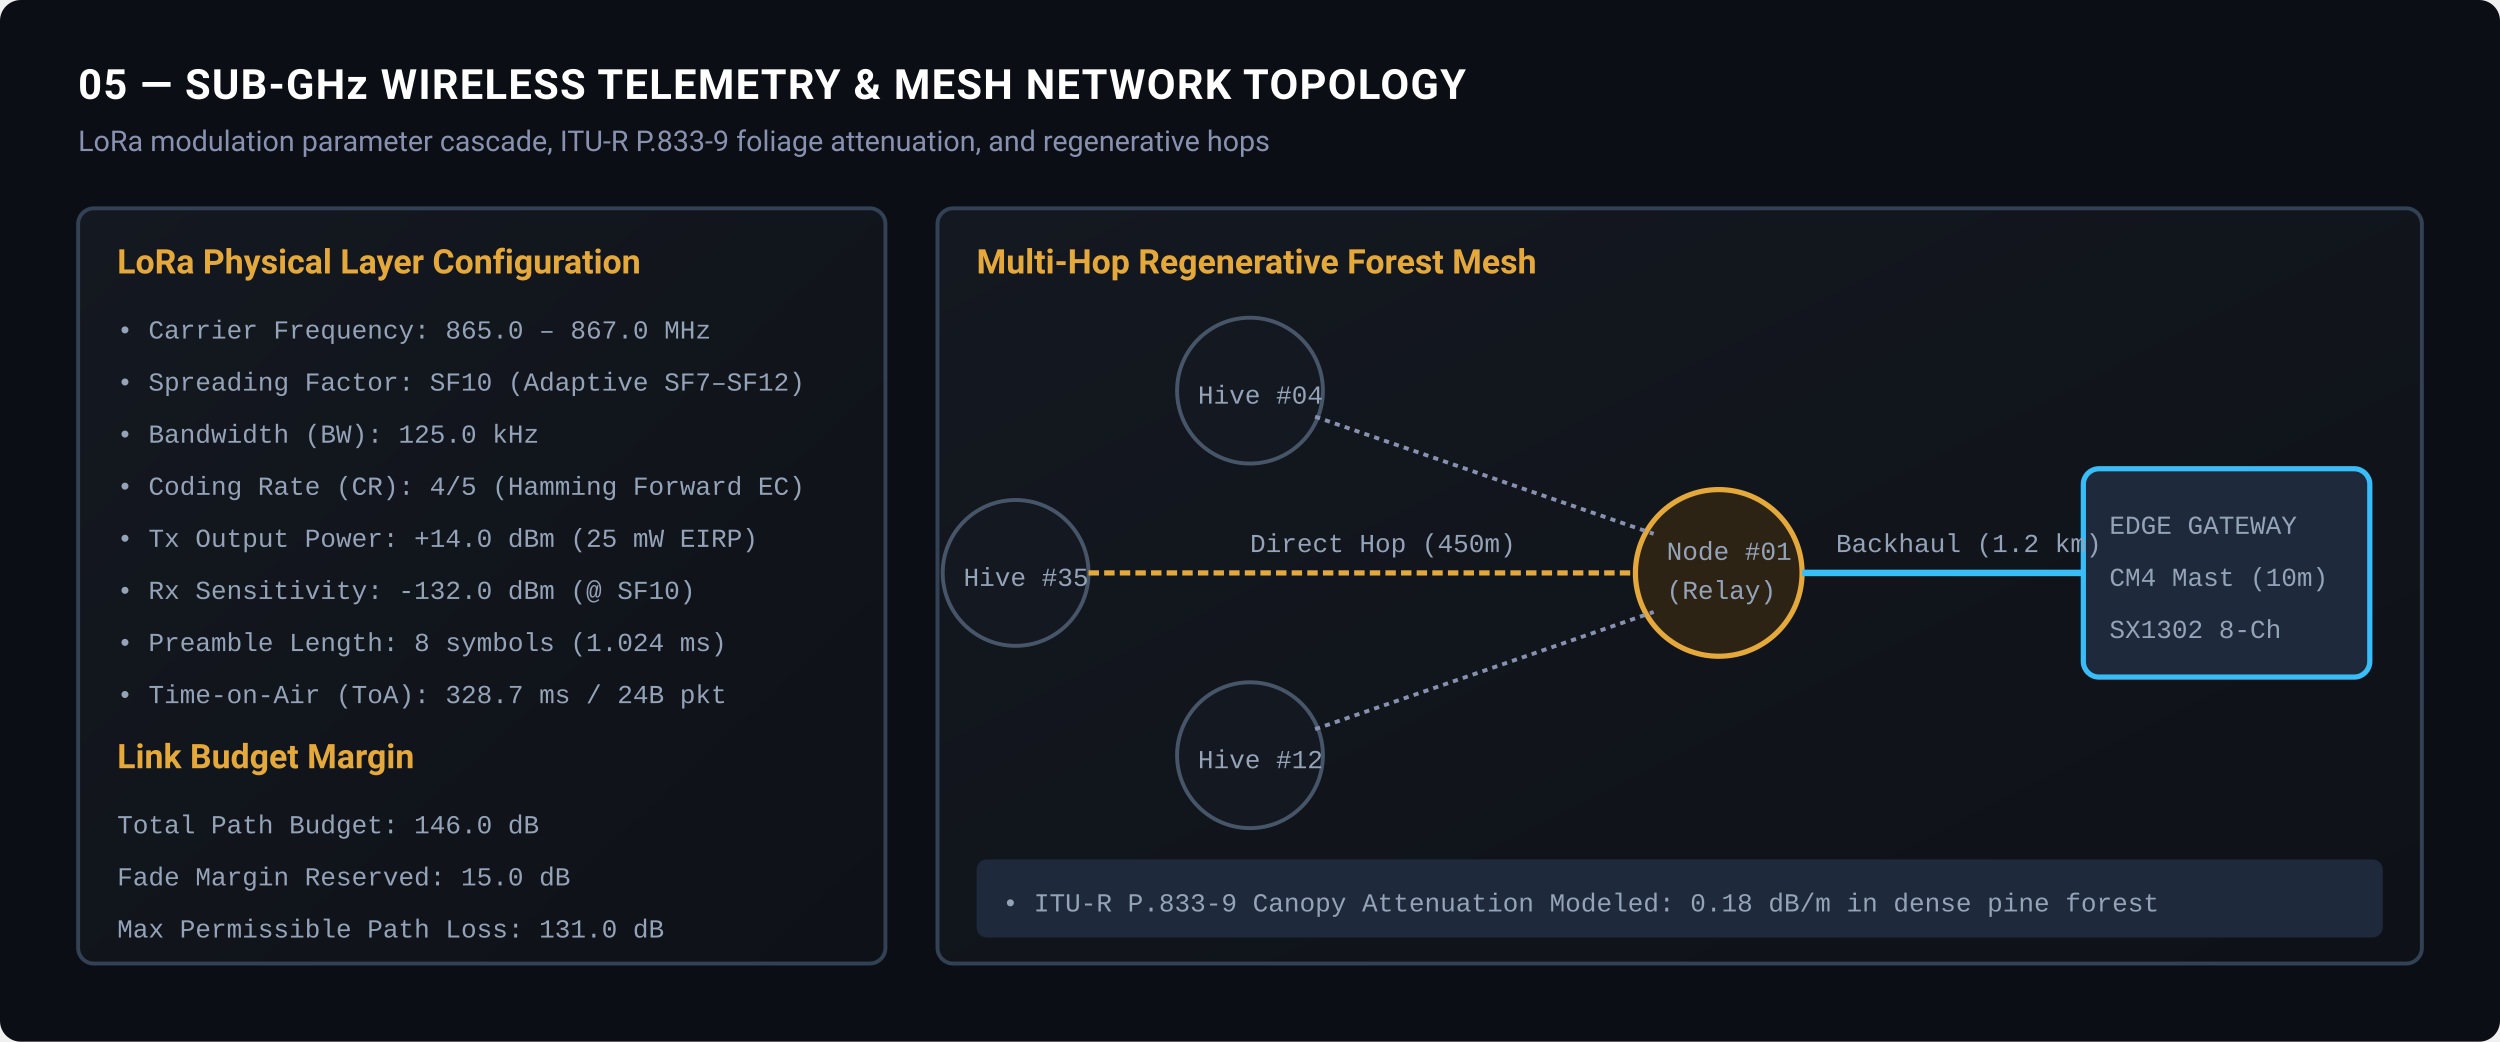
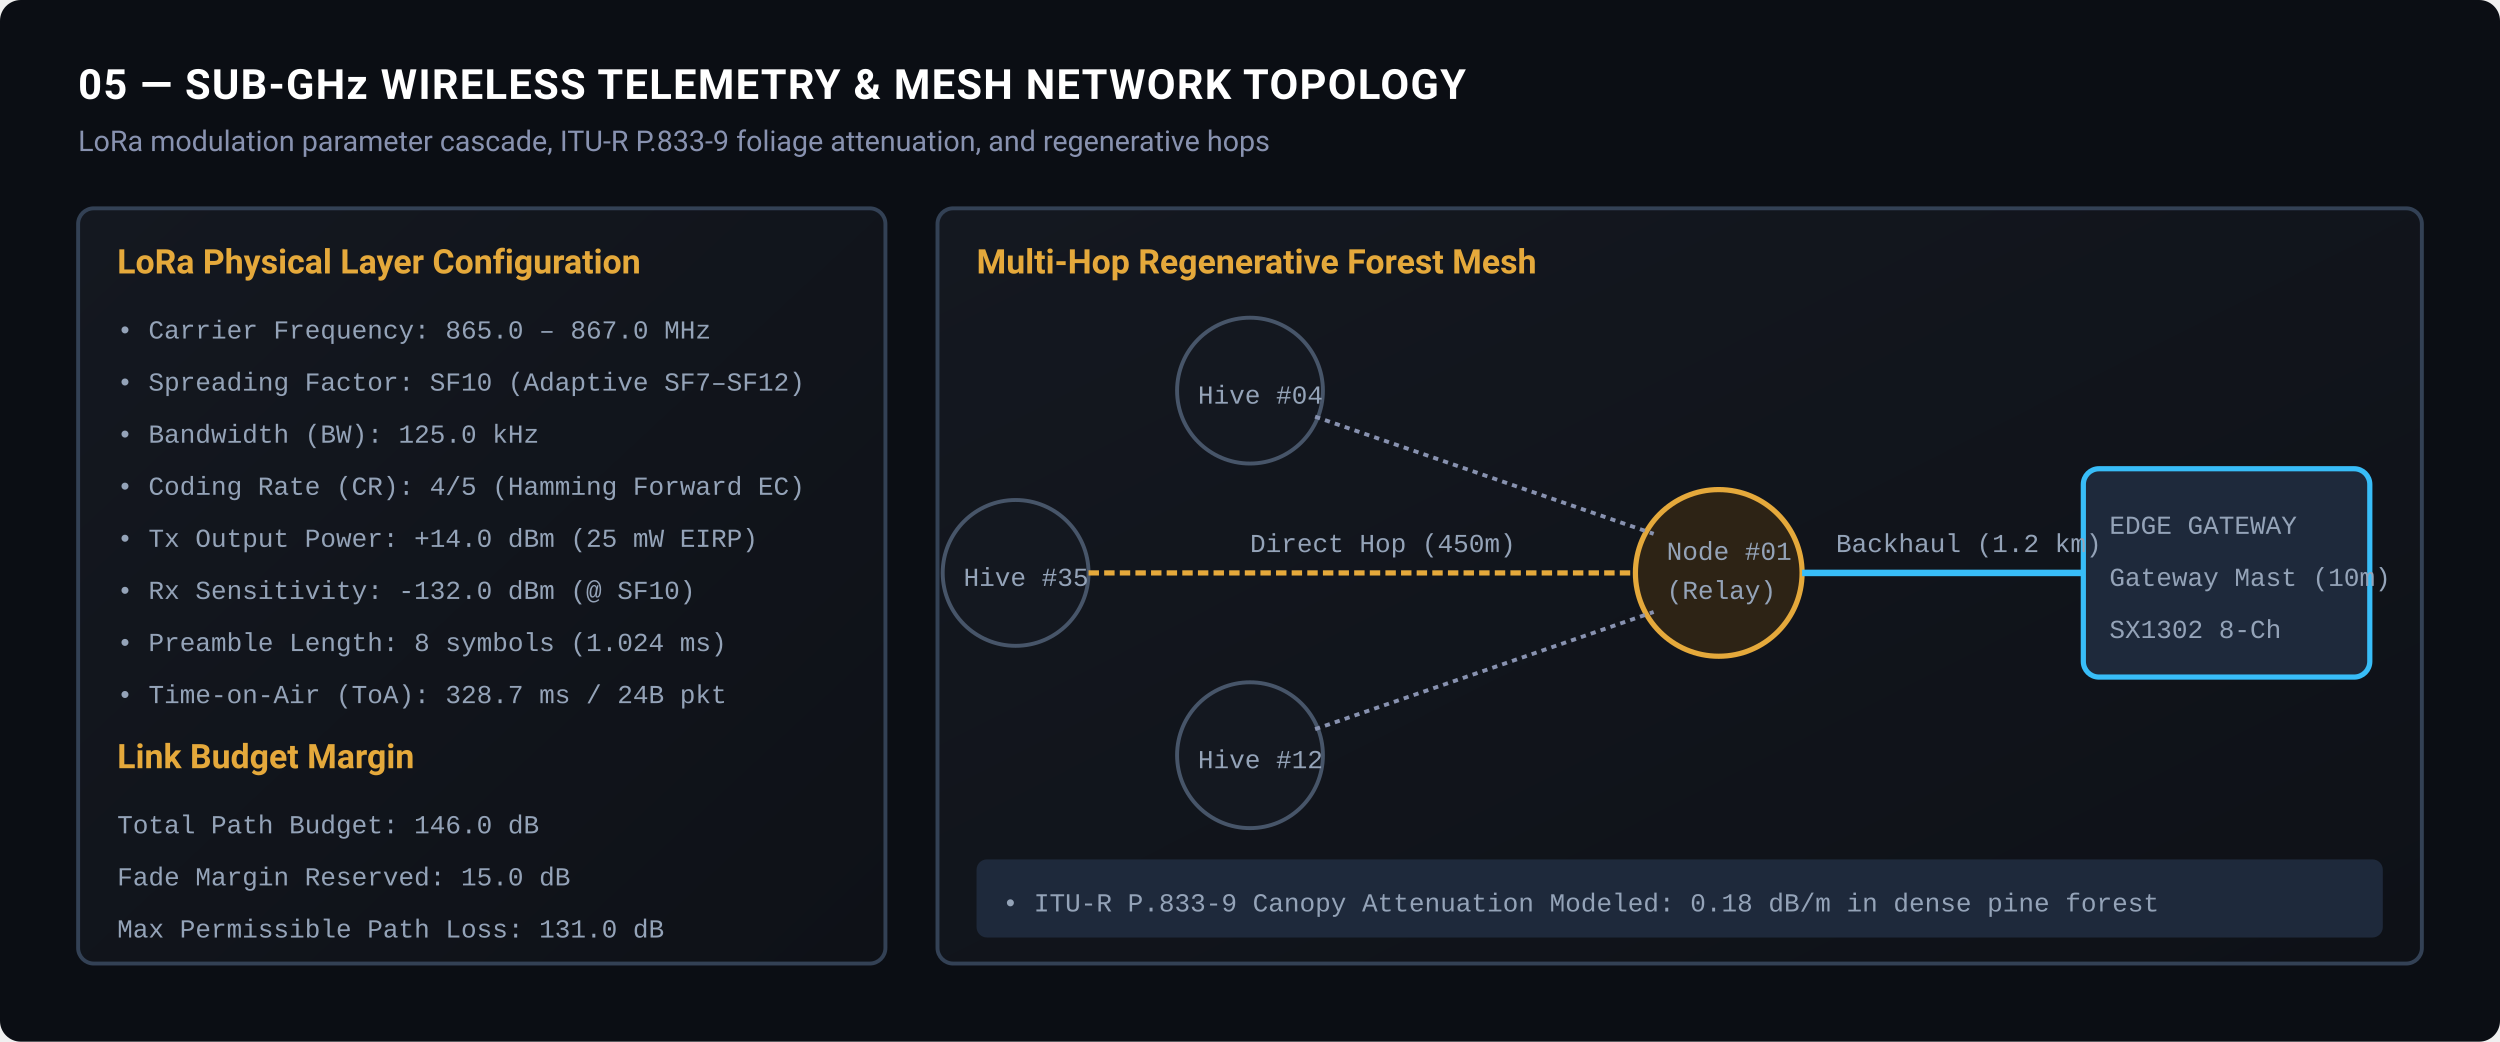
<svg xmlns="http://www.w3.org/2000/svg" viewBox="0 0 960 400" width="960" height="400">
  <defs>
    <linearGradient id="panelGrad" x1="0%" y1="0%" x2="100%" y2="100%">
      <stop offset="0%" stop-color="#141820" />
      <stop offset="100%" stop-color="#0e1117" />
    </linearGradient>
    <linearGradient id="accentGrad" x1="0%" y1="0%" x2="100%" y2="0%">
      <stop offset="0%" stop-color="#e5a93b" />
      <stop offset="100%" stop-color="#f5c25d" />
    </linearGradient>
    <linearGradient id="blueGrad" x1="0%" y1="0%" x2="100%" y2="0%">
      <stop offset="0%" stop-color="#2a3b5c" />
      <stop offset="100%" stop-color="#1b253b" />
    </linearGradient>
    <marker id="arrow" viewBox="0 0 10 10" refX="6" refY="5" markerWidth="6" markerHeight="6" orient="auto-start-reverse">
      <path d="M 0 1 L 10 5 L 0 9 z" fill="#8892b0" />
    </marker>
    <marker id="arrowGold" viewBox="0 0 10 10" refX="6" refY="5" markerWidth="6" markerHeight="6" orient="auto-start-reverse">
      <path d="M 0 1 L 10 5 L 0 9 z" fill="#e5a93b" />
    </marker>
  </defs>
  <style>
        .title { font-family: -apple-system, BlinkMacSystemFont, "Segoe UI", Roboto, Helvetica, Arial, sans-serif; font-weight: 700; font-size: 16px; fill: #ffffff; letter-spacing: 0.5px; }
        .subtitle { font-family: -apple-system, BlinkMacSystemFont, "Segoe UI", Roboto, Helvetica, Arial, sans-serif; font-size: 11px; fill: #8892b0; }
        .box-title { font-family: -apple-system, BlinkMacSystemFont, "Segoe UI", Roboto, Helvetica, Arial, sans-serif; font-weight: 600; font-size: 13px; fill: #e5a93b; }
        .box-body { font-family: -apple-system, BlinkMacSystemFont, "Segoe UI", Roboto, Helvetica, Arial, sans-serif; font-size: 11px; fill: #ccd6f6; line-height: 1.4; }
        .mono { font-family: "SF Mono", Menlo, Consolas, Monaco, "Liberation Mono", monospace; font-size: 10px; fill: #94a3b8; }
        .tag { font-family: -apple-system, BlinkMacSystemFont, "Segoe UI", Roboto, Helvetica, Arial, sans-serif; font-weight: 600; font-size: 9px; fill: #0f172a; }
    </style>
  <rect width="960" height="400" fill="#0b0e14" rx="8" />
  <text x="30" y="38" class="title">05 — SUB-GHz WIRELESS TELEMETRY &amp; MESH NETWORK TOPOLOGY</text>
  <text x="30" y="58" class="subtitle">LoRa modulation parameter cascade, ITU-R P.833-9 foliage attenuation, and regenerative hops</text>
  <rect x="30" y="80" width="310" height="290" fill="url(#panelGrad)" stroke="#334155" stroke-width="1.5" rx="6" />
  <text x="45" y="105" class="box-title">LoRa Physical Layer Configuration</text>
  <text x="45" y="130" class="mono">• Carrier Frequency: 865.0 – 867.0 MHz</text>
  <text x="45" y="150" class="mono">• Spreading Factor: SF10 (Adaptive SF7–SF12)</text>
  <text x="45" y="170" class="mono">• Bandwidth (BW): 125.0 kHz</text>
  <text x="45" y="190" class="mono">• Coding Rate (CR): 4/5 (Hamming Forward EC)</text>
  <text x="45" y="210" class="mono">• Tx Output Power: +14.0 dBm (25 mW EIRP)</text>
  <text x="45" y="230" class="mono">• Rx Sensitivity: -132.0 dBm (@ SF10)</text>
  <text x="45" y="250" class="mono">• Preamble Length: 8 symbols (1.024 ms)</text>
  <text x="45" y="270" class="mono">• Time-on-Air (ToA): 328.7 ms / 24B pkt</text>
  <text x="45" y="295" class="box-title" fill="#34d399">Link Budget Margin</text>
  <text x="45" y="320" class="mono">Total Path Budget: 146.0 dB</text>
  <text x="45" y="340" class="mono">Fade Margin Reserved: 15.0 dB</text>
  <text x="45" y="360" class="mono">Max Permissible Path Loss: 131.0 dB</text>
  <rect x="360" y="80" width="570" height="290" fill="url(#panelGrad)" stroke="#334155" stroke-width="1.5" rx="6" />
  <text x="375" y="105" class="box-title">Multi-Hop Regenerative Forest Mesh</text>
  <rect x="800" y="180" width="110" height="80" fill="#1e293b" stroke="#38bdf8" stroke-width="2" rx="6" />
  <text x="810" y="205" class="mono" fill="#38bdf8">EDGE GATEWAY</text>
-   <text x="810" y="225" class="mono" fill="#ffffff">CM4 Mast (10m)</text>
+   <text x="810" y="225" class="mono" fill="#ffffff">Gateway Mast (10m)</text>
  <text x="810" y="245" class="mono" fill="#94a3b8">SX1302 8-Ch</text>
  <circle cx="660" cy="220" r="32" fill="#2d2315" stroke="#e5a93b" stroke-width="2" />
  <text x="640" y="215" class="mono" fill="#e5a93b">Node #01</text>
  <text x="640" y="230" class="mono" fill="#94a3b8">(Relay)</text>
  <circle cx="480" cy="150" r="28" fill="#141820" stroke="#475569" stroke-width="1.5" />
  <text x="460" y="155" class="mono" fill="#cbd5e1">Hive #04</text>
  <circle cx="480" cy="290" r="28" fill="#141820" stroke="#475569" stroke-width="1.5" />
  <text x="460" y="295" class="mono" fill="#cbd5e1">Hive #12</text>
  <circle cx="390" cy="220" r="28" fill="#141820" stroke="#475569" stroke-width="1.5" />
  <text x="370" y="225" class="mono" fill="#cbd5e1">Hive #35</text>
  <path d="M 418 220 L 628 220" stroke="#e5a93b" stroke-width="2" stroke-dasharray="4,2" />
  <text x="480" y="212" class="mono" fill="#e5a93b">Direct Hop (450m)</text>
  <path d="M 505 160 L 635 205" stroke="#8892b0" stroke-width="1.5" stroke-dasharray="2,2" />
  <path d="M 505 280 L 635 235" stroke="#8892b0" stroke-width="1.5" stroke-dasharray="2,2" />
  <path d="M 692 220 L 800 220" stroke="#38bdf8" stroke-width="2.5" />
  <text x="705" y="212" class="mono" fill="#38bdf8">Backhaul (1.2 km)</text>
  <rect x="375" y="330" width="540" height="30" fill="#1e293b" rx="4" />
  <text x="385" y="350" class="mono" fill="#34d399">• ITU-R P.833-9 Canopy Attenuation Modeled: 0.18 dB/m in dense pine forest</text>
</svg>
